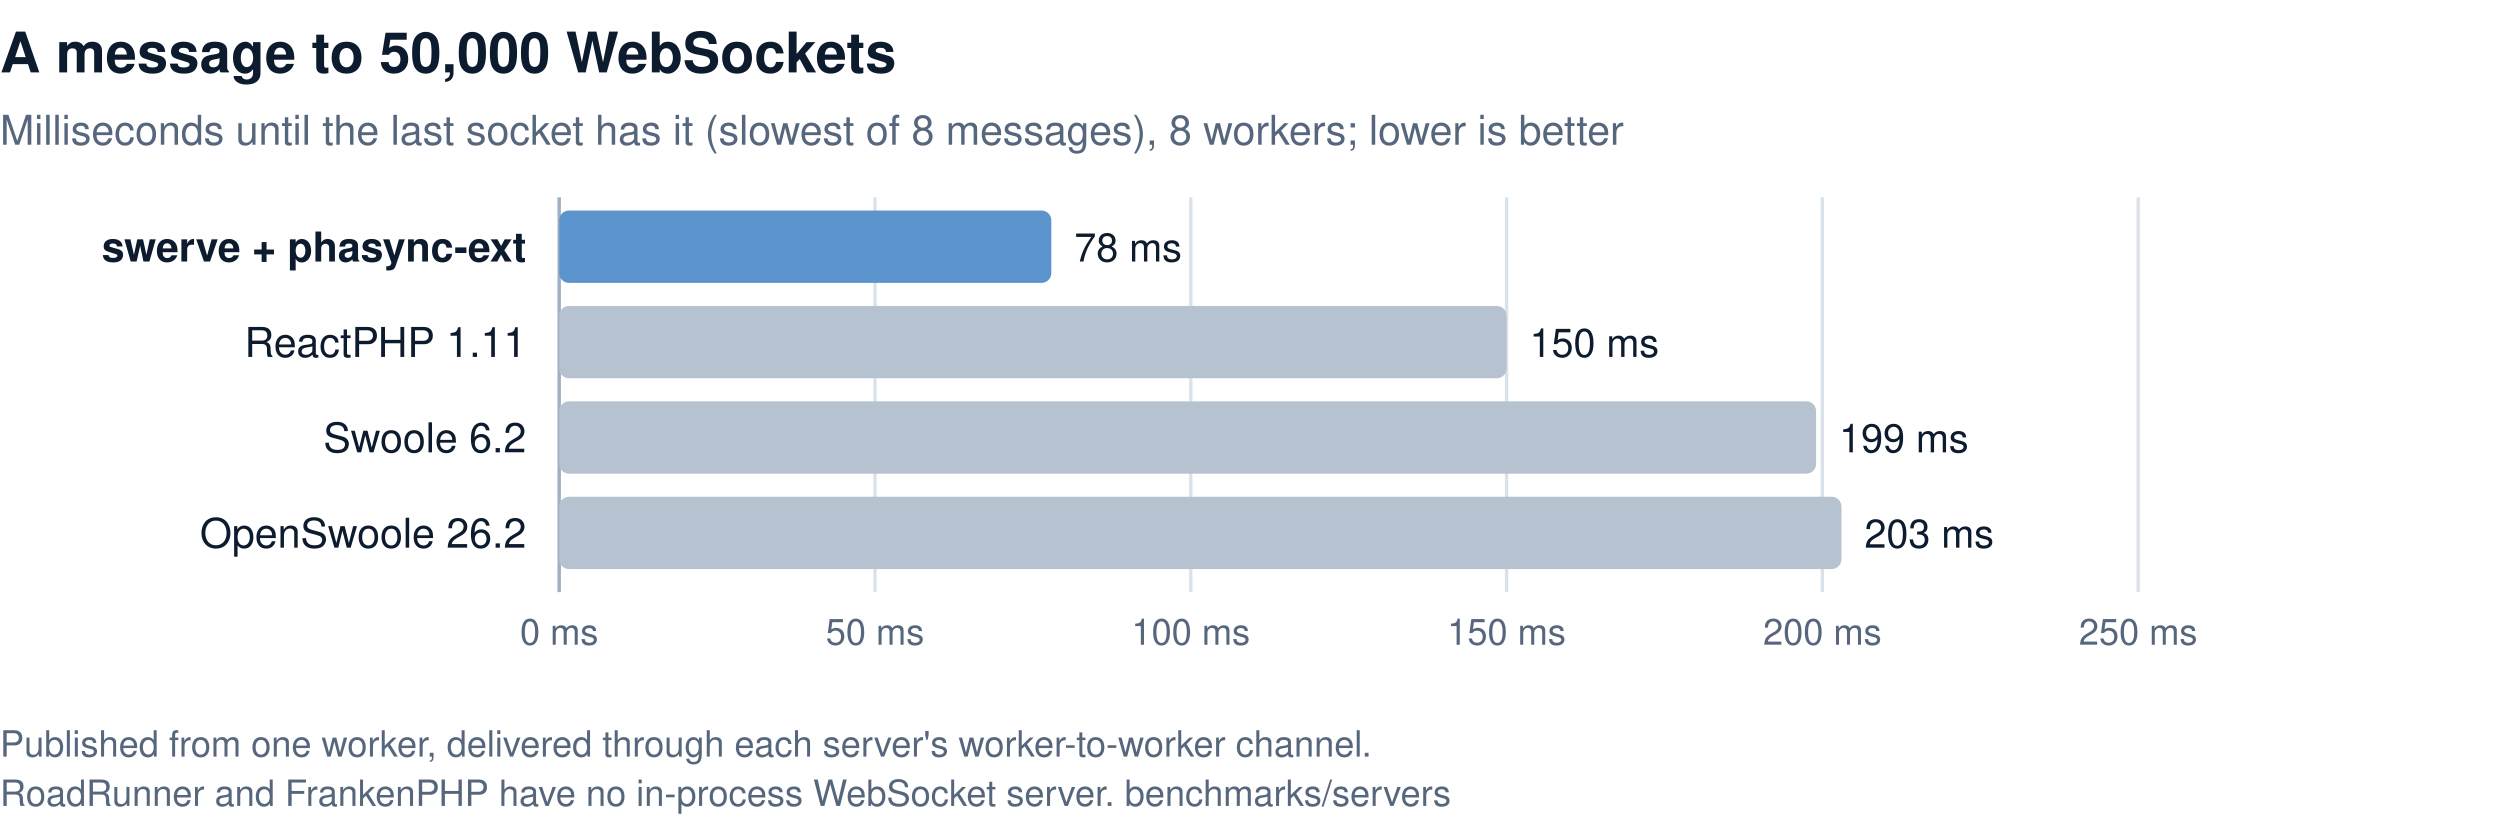
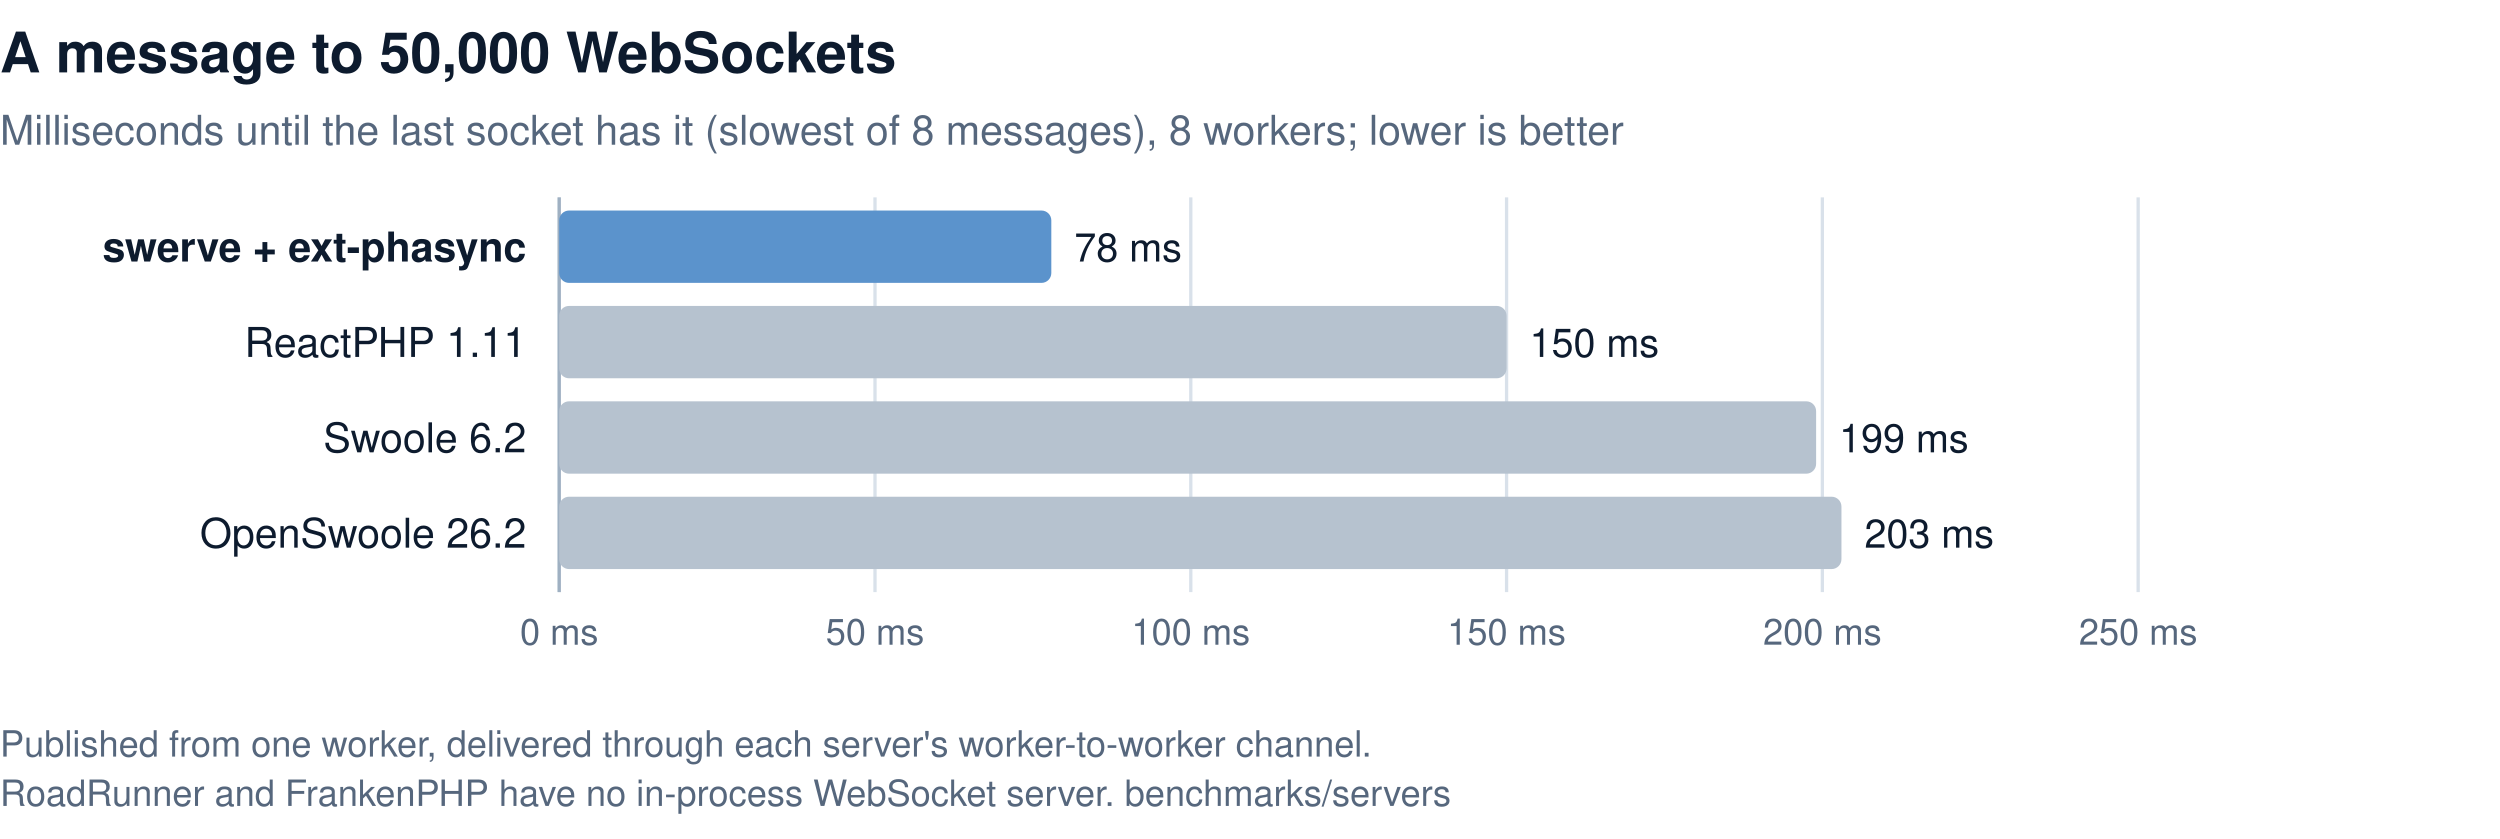
<svg xmlns="http://www.w3.org/2000/svg" viewBox="0 0 760 255" width="760" height="255" role="img" aria-label="A message to 50,000 WebSockets">
  <style>text{font-family:-apple-system, BlinkMacSystemFont, 'Segoe UI', Helvetica, Arial, sans-serif;font-variant-numeric:tabular-nums}</style>
  <text x="0" y="22" font-size="17" font-weight="600" fill="#0D1B2E">A message to 50,000 WebSockets</text>
  <text x="0" y="44" font-size="12.5" fill="#56677D">Milliseconds until the last socket has it (slowest of 8 messages), 8 workers; lower is better</text>
  <line x1="170.0" y1="60" x2="170.0" y2="180" stroke="#D9E1EA" stroke-width="1" />
  <text x="170.0" y="196" font-size="11" text-anchor="middle" fill="#56677D">0 ms</text>
  <line x1="266.0" y1="60" x2="266.0" y2="180" stroke="#D9E1EA" stroke-width="1" />
  <text x="266.0" y="196" font-size="11" text-anchor="middle" fill="#56677D">50 ms</text>
  <line x1="362.0" y1="60" x2="362.0" y2="180" stroke="#D9E1EA" stroke-width="1" />
  <text x="362.0" y="196" font-size="11" text-anchor="middle" fill="#56677D">100 ms</text>
  <line x1="458.0" y1="60" x2="458.0" y2="180" stroke="#D9E1EA" stroke-width="1" />
  <text x="458.0" y="196" font-size="11" text-anchor="middle" fill="#56677D">150 ms</text>
  <line x1="554.0" y1="60" x2="554.0" y2="180" stroke="#D9E1EA" stroke-width="1" />
  <text x="554.0" y="196" font-size="11" text-anchor="middle" fill="#56677D">200 ms</text>
  <line x1="650.0" y1="60" x2="650.0" y2="180" stroke="#D9E1EA" stroke-width="1" />
  <text x="650.0" y="196" font-size="11" text-anchor="middle" fill="#56677D">250 ms</text>
  <line x1="170" y1="60" x2="170" y2="180" stroke="#9FB0C2" stroke-width="1" />
-   <text x="160" y="79.5" font-size="12.5" font-weight="600" text-anchor="end" fill="#0D1B2E">swerve + phasync-ext</text>
+   <text x="160" y="79.5" font-size="12.5" font-weight="600" text-anchor="end" fill="#0D1B2E">swerve + ext-phasync</text>
  <rect x="170" y="64" width="149.6" height="22" rx="3" fill="#5B93CC" />
  <text x="326.6" y="79.5" font-size="12" fill="#0D1B2E">78 ms</text>
  <text x="160" y="108.5" font-size="12.5" font-weight="400" text-anchor="end" fill="#0D1B2E">ReactPHP 1.11</text>
  <rect x="170" y="93" width="288.0" height="22" rx="3" fill="#B6C2CF" />
  <text x="465.0" y="108.5" font-size="12" fill="#0D1B2E">150 ms</text>
  <text x="160" y="137.5" font-size="12.5" font-weight="400" text-anchor="end" fill="#0D1B2E">Swoole 6.2</text>
  <rect x="170" y="122" width="382.1" height="22" rx="3" fill="#B6C2CF" />
  <text x="559.1" y="137.5" font-size="12" fill="#0D1B2E">199 ms</text>
  <text x="160" y="166.5" font-size="12.5" font-weight="400" text-anchor="end" fill="#0D1B2E">OpenSwoole 26.2</text>
  <rect x="170" y="151" width="389.8" height="22" rx="3" fill="#B6C2CF" />
  <text x="566.8" y="166.5" font-size="12" fill="#0D1B2E">203 ms</text>
  <text x="0" y="230" font-size="11" fill="#56677D">Published from one worker, delivered through each server's worker-to-worker channel.</text>
  <text x="0" y="245" font-size="11" fill="#56677D">RoadRunner and FrankenPHP have no in-process WebSocket server. benchmarks/servers</text>
</svg>
